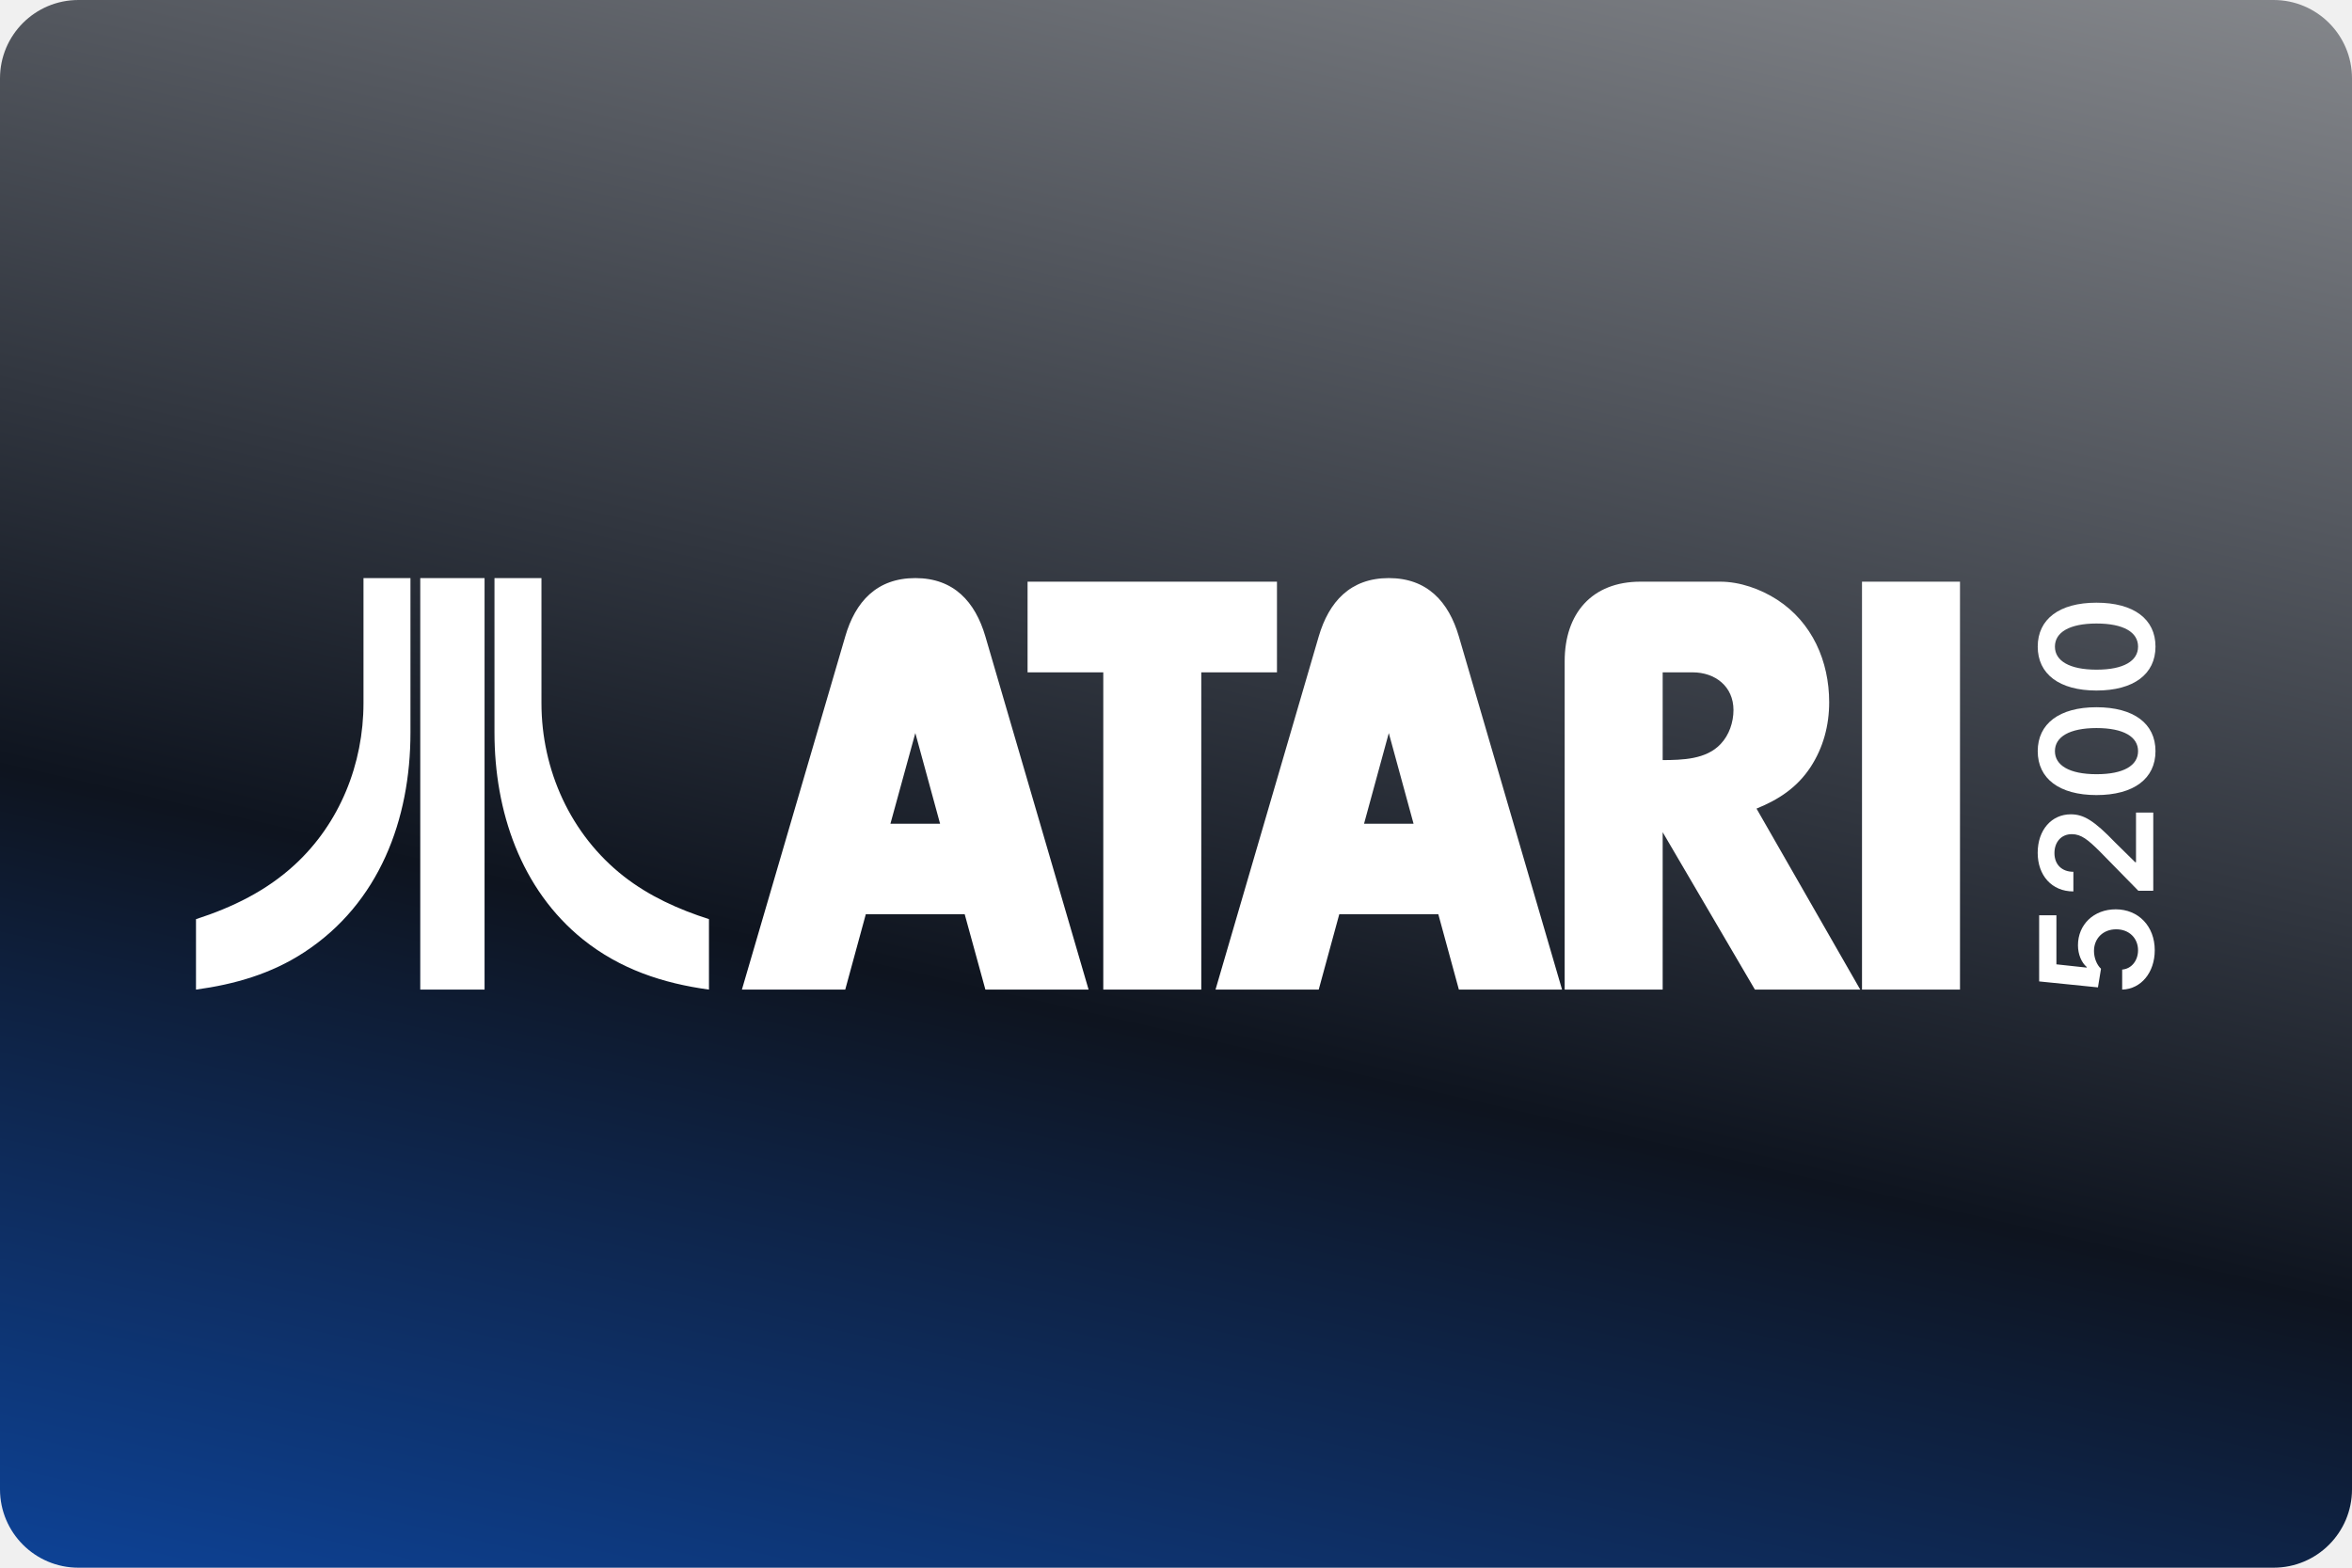
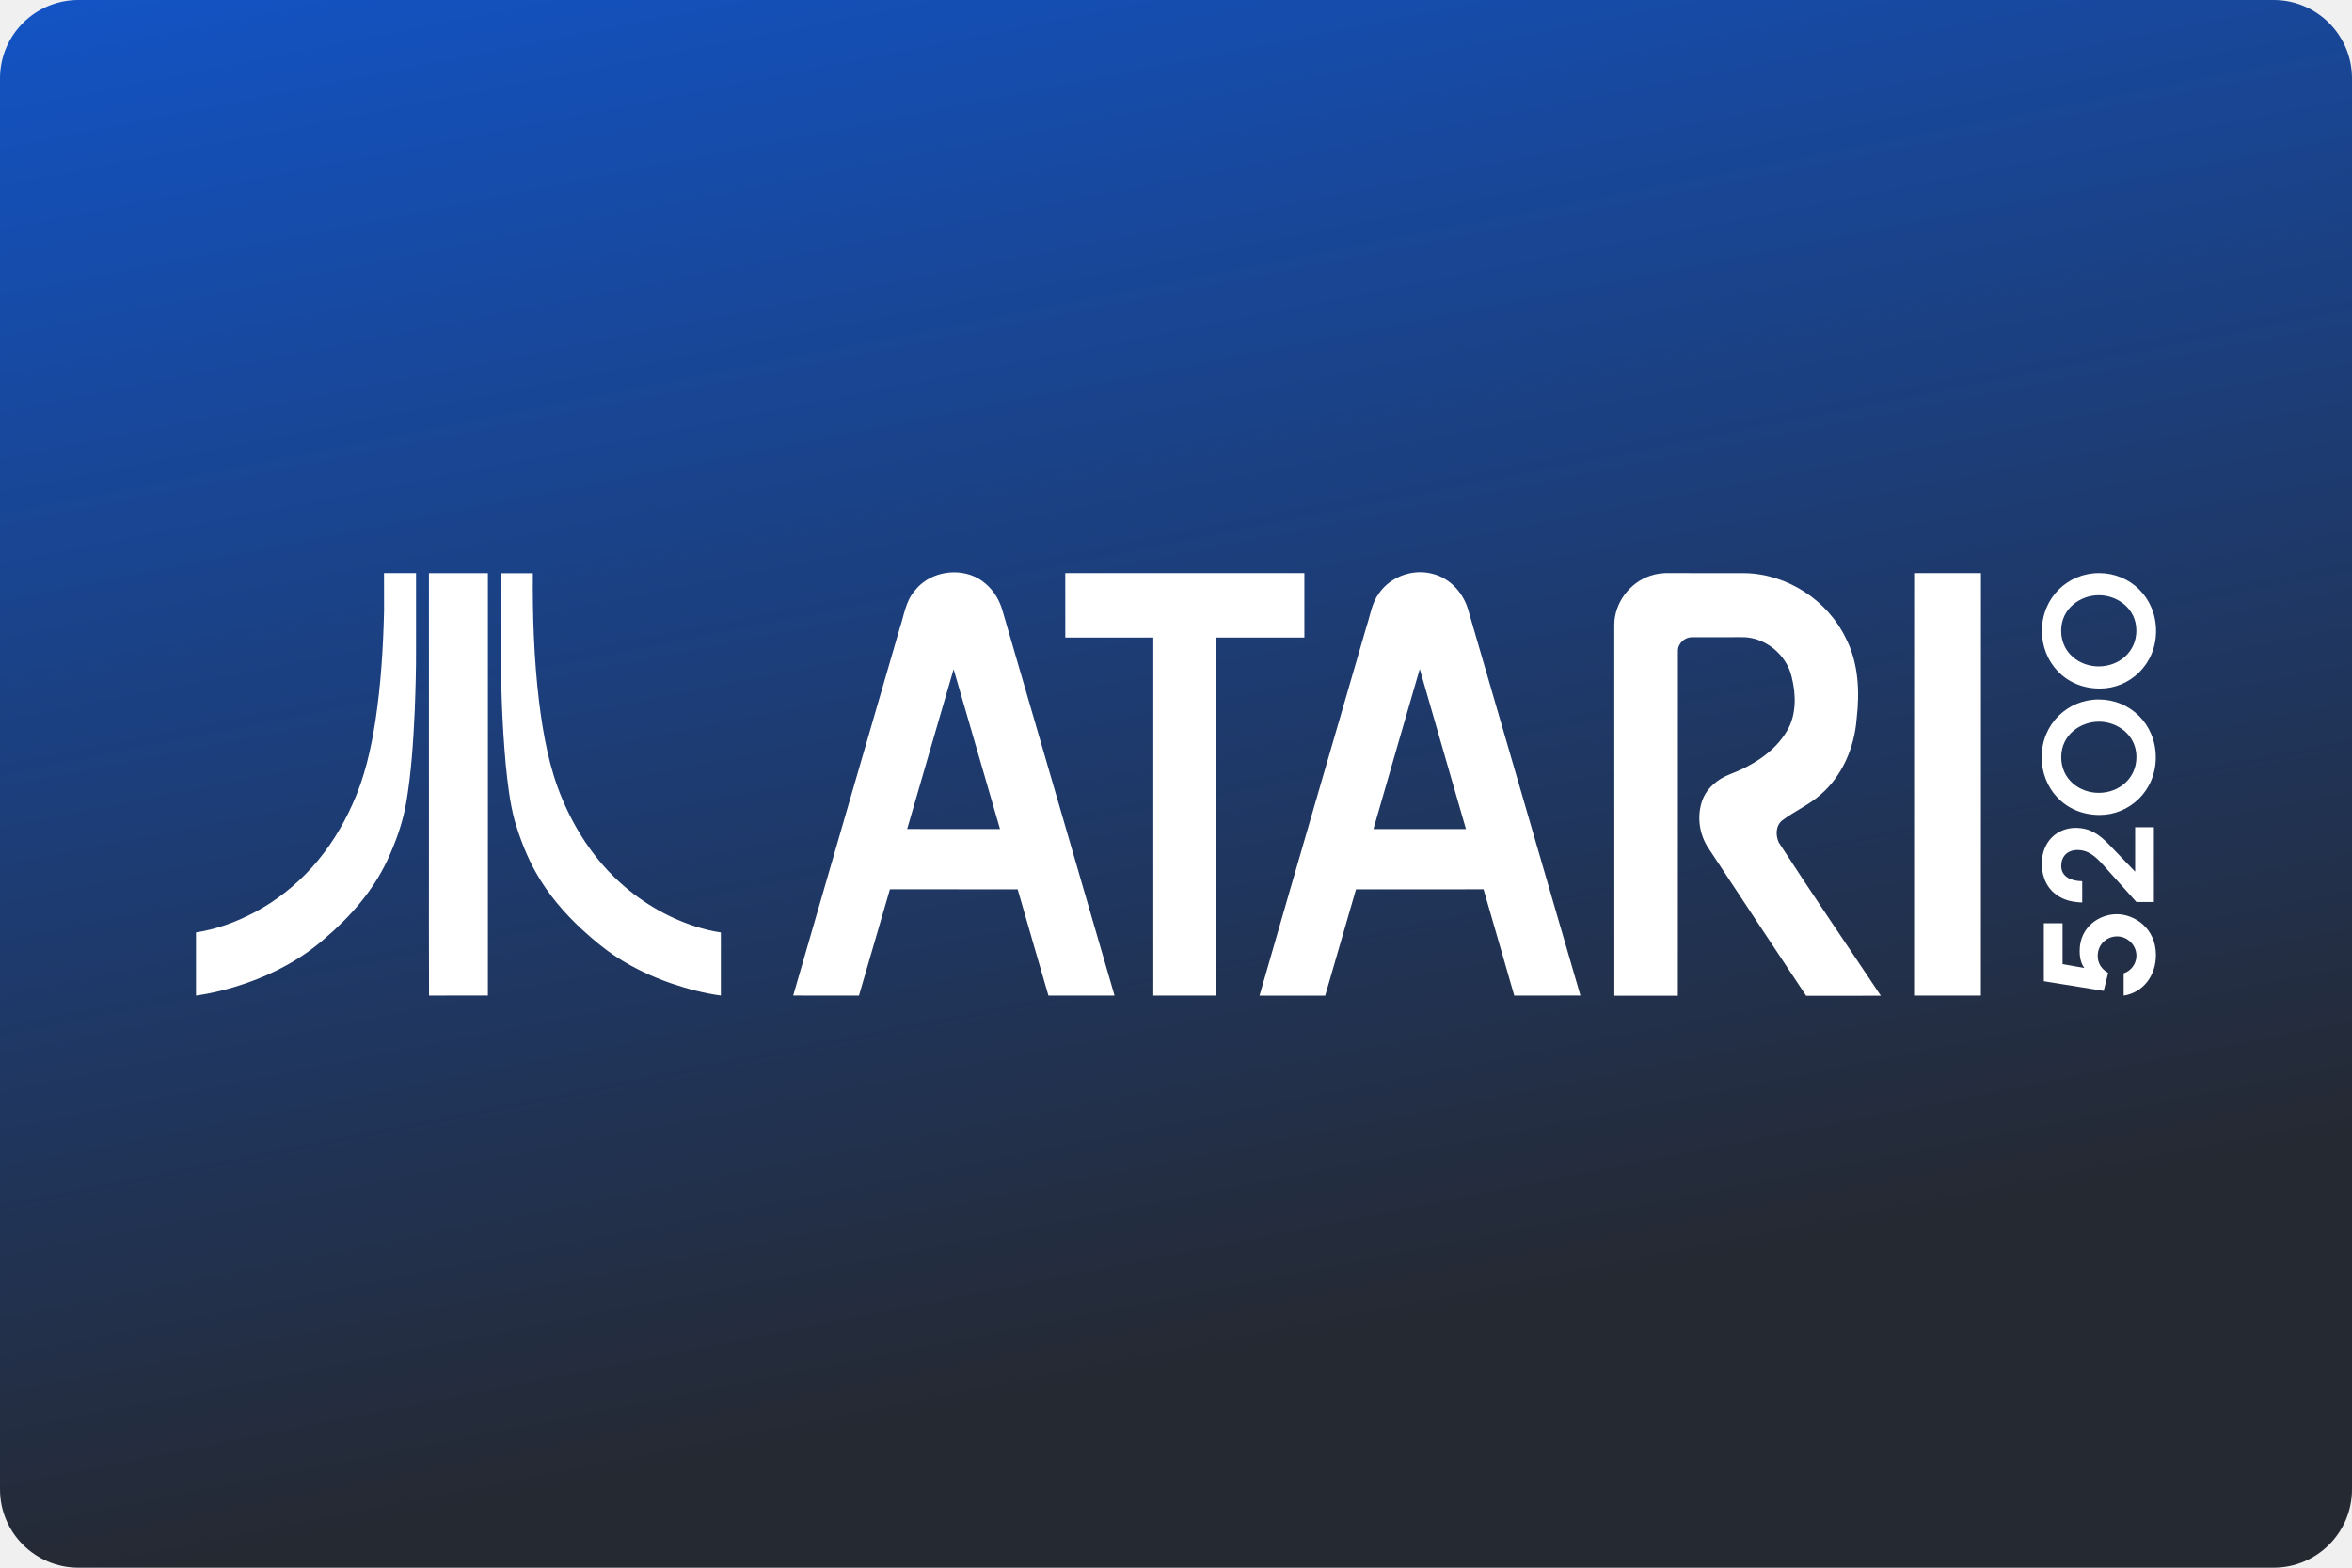
- <svg xmlns="http://www.w3.org/2000/svg" width="480" height="320" version="1.1" viewBox="0 0 480 320">
+ <svg xmlns="http://www.w3.org/2000/svg" width="480" height="320" version="1.1" viewBox="0 0 480 320" xml:space="preserve">
  <defs>
-     <linearGradient id="a" x1="116.42" x2="78.104" y1="-49.873" y2="117.04" gradientTransform="scale(3.7795)" gradientUnits="userSpaceOnUse">
-       <stop stop-color="#d4d4d4" offset="0" />
-       <stop stop-color="#0e141f" offset=".672" />
-       <stop stop-color="#0d52bf" offset="1" />
+     <linearGradient id="a" x1="83.33" x2="62.76" y1="69.97" y2="-33.96" gradientTransform="scale(3.78)" gradientUnits="userSpaceOnUse">
+       <stop stop-color="#252932" offset="0" />
+       <stop stop-color="#0e5ee9" offset="1" />
    </linearGradient>
  </defs>
-   <rect width="480" height="320" ry="16" fill="url(#a)" stroke-linecap="square" stroke-linejoin="round" stroke-width="2" style="paint-order:stroke fill markers" />
-   <g transform="matrix(0 -3.7795 3.7795 0 0 1.6185)" fill="#fff" stroke-width=".265" aria-label="5200">
-     <path d="m-50.892 116.35c1.302 0 2.21-0.884 2.21-2.108 0-1.185-0.824-2.038-1.942-2.038-0.499 0-0.941 0.198-1.17 0.469h-0.036l0.177-1.633h2.649v-0.932h-3.572l-0.322 3.175 1.007 0.165c0.207-0.229 0.598-0.382 0.968-0.379 0.676 3e-3 1.164 0.502 1.161 1.2 3e-3 0.689-0.472 1.179-1.131 1.179-0.556 0-1.004-0.352-1.043-0.857h-1.082c0.03 1.022 0.923 1.759 2.126 1.759z" />
-     <path d="m-47.678 116.27h4.221v-0.932h-2.682v-0.042l1.061-1.079c1.197-1.149 1.527-1.708 1.527-2.402 0-1.031-0.839-1.786-2.078-1.786-1.221 0-2.087 0.758-2.087 1.927h1.061c0-0.628 0.397-1.022 1.01-1.022 0.586 0 1.022 0.358 1.022 0.938 0 0.514-0.313 0.881-0.92 1.497l-2.138 2.096z" />
-     <path d="m-40.14 116.39c1.485 3e-3 2.372-1.17 2.372-3.19 0-2.008-0.893-3.169-2.372-3.169s-2.369 1.158-2.372 3.169c0 2.017 0.887 3.19 2.372 3.19zm0-0.941c-0.767 0-1.248-0.77-1.245-2.249 3e-3 -1.467 0.481-2.24 1.245-2.24 0.767 0 1.245 0.773 1.248 2.24 0 1.479-0.478 2.249-1.248 2.249z" />
-     <path d="m-34.494 116.39c1.485 3e-3 2.372-1.17 2.372-3.19 0-2.008-0.893-3.169-2.372-3.169-1.479 0-2.369 1.158-2.372 3.169 0 2.017 0.887 3.19 2.372 3.19zm0-0.941c-0.767 0-1.248-0.77-1.245-2.249 3e-3 -1.467 0.481-2.24 1.245-2.24 0.767 0 1.245 0.773 1.248 2.24 0 1.479-0.478 2.249-1.248 2.249z" />
-   </g>
-   <style type="text/css">.st0{fill:#FC0C18;}
- 	.st1{fill:#FC0C18;}</style>
-   <path d="m74.181 118v25.51c0 12.412-4.825 24.538-14.041 33.012-5.791 5.336-12.722 8.7-20.141 11.098v14.381c7.903-1.084 15.322-3.198 22.084-7.621 15.322-10.015 21.684-27.103 21.684-44.821v-31.557zm11.586 0v84h13.123v-84zm15.148 0v31.557c0 15.95 5.336 31.984 18.09 42.228 7.561 6.048 16.266 8.931 25.682 10.215v-14.381c-6.277-2.026-12.184-4.678-17.406-8.758-10.842-8.503-16.779-21.684-16.779-35.352v-25.51zm85.886 0c-7.871 0-12.247 4.818-14.303 11.926l-21.09 72.075h21.09l4.199-15.391h20.178l4.227 15.391h21.061l-21.061-72.075c-2.085-7.108-6.46-11.926-14.301-11.926zm96.627 0c-7.842 0-12.218 4.818-14.303 11.926l-21.061 72.075h21.061l4.199-15.391h20.209l4.199 15.391h21.057l-21.057-72.075c-2.085-7.108-6.463-11.926-14.305-11.926zm-73.72 0.732v18.508h15.451v64.758h20v-64.758h15.447v-18.508zm125.09 0c-9.956 0-15.477 6.525-15.477 16.246v67.022h20v-32.131l18.824 32.131h21.5l-21.172-36.947c4.552-1.851 8.278-4.289 11.039-8.488 2.585-3.966 3.789-8.489 3.789-13.219 0-8.37-3.461-16.3-10.629-20.94-3.377-2.174-7.577-3.674-11.631-3.674zm45.203 0v83.266h19.998v-83.266zm-40.679 18.508h6.109c4.61 0 8.34 2.878 8.34 7.693 0 2.498-0.882 5.11-2.615 6.932-2.966 3.172-7.81 3.26-11.834 3.289zm-152.52 12.393 5.051 18.502h-10.131zm96.627 0 5.051 18.502h-10.102z" fill="#fff" fill-rule="evenodd" stroke-width="3.78" />
+   <rect width="480" height="320" ry="16" fill="url(#a)" />
+   <path d="m290 116.8c-3.323-0.057-6.672 1.553-8.576 4.312-1.469 1.958-1.771 4.46-2.531 6.73-7.292 25.13-14.62 50.24-21.85 75.39h13.4c2.073-7.24 4.22-14.46 6.293-21.7 8.678-0.021 17.36-0.01 26.03-0.01 2.104 7.23 4.178 14.48 6.271 21.71 4.5-0.021 9 0.01 13.5-0.021-7.605-26.19-15.24-52.38-22.86-78.57-0.958-3.542-3.75-6.687-7.406-7.531-0.746-0.197-1.512-0.299-2.279-0.312zm-95.37 0.025c-3.014 0.024-6.035 1.31-7.922 3.725-1.886 2.136-2.209 5.053-3.084 7.668-7.271 24.99-14.51 50-21.75 75 4.479 0.01 8.947-6.4e-4 13.42 0.01 2.094-7.24 4.199-14.48 6.324-21.71 8.688 0.01 17.38-0.011 26.07 0.01 2.094 7.23 4.156 14.47 6.281 21.7 4.5-0.01 8.99 0 13.49 0-7.605-26.22-15.26-52.42-22.88-78.63-0.604-2.104-1.781-4.064-3.469-5.48-1.8-1.572-4.14-2.316-6.484-2.297zm22.77 0.152c0 4.396-6.4e-4 8.771 0.01 13.16 5.99 0 11.97-0.01 17.96 0v73.09h12.87v-73.09c5.99-0.01 11.97 0 17.96 0v-13.16h-48.79zm123.3 0c-1.313-0.031-2.626 0.114-3.865 0.541-4.188 1.344-7.345 5.511-7.387 9.959 0.021 25.26 0.001 50.51 0.012 75.78 4.323 0 8.636-0.01 12.96 0 0.021-23.46-0.011-46.93 0.01-70.39-0.021-1.521 1.396-2.822 2.896-2.791 3.313-0.021 6.636 0.011 9.959-0.01 4.813-0.167 9.353 3.509 10.38 8.176 0.885 3.604 0.979 7.658-0.969 10.94-2.563 4.375-7.124 7.145-11.76 8.916-2.427 0.948-4.615 2.772-5.521 5.262-1.167 3.24-0.635 7.021 1.312 9.865 6.625 10.01 13.21 20.05 19.87 30.04 5.084-0.021 10.17 6.4e-4 15.25-0.01-6.938-10.42-14.02-20.76-20.82-31.27-0.708-1.469-0.647-3.51 0.738-4.562 2.521-1.875 5.448-3.146 7.803-5.24 4.448-3.844 6.886-9.646 7.334-15.44 0.656-5.542 0.386-11.42-2.197-16.46-3.74-7.771-11.98-13.14-20.62-13.29-5.125-0.01-10.26 0.011-15.38-0.01zm49.94 0c0 28.75 6.4e-4 57.5-0.01 86.25 4.552 0 9.093-0.01 13.63 0 0.021-28.75 0.012-57.5 0.012-86.25h-13.64zm37.73 0c-6.365 0-11.65 5.011-11.65 11.8 0 6.25 4.646 11.77 11.83 11.77h0.021c6.011 0 11.44-4.854 11.44-11.74 0-6.855-5.282-11.83-11.65-11.83zm-350 0.01c-0.01 2.542 0.01 5.084 0.01 7.646-0.167 7.5-0.635 15.01-1.76 22.44-0.896 5.834-2.219 11.67-4.678 17.07-2.094 4.688-4.844 9.116-8.303 12.94-3.354 3.698-7.323 6.842-11.74 9.176-3.719 1.958-7.73 3.439-11.9 4.064v12.9c3.459-0.49 6.866-1.366 10.17-2.502 5.844-2.021 11.38-5 16.04-9.094 5.198-4.417 9.823-9.666 12.77-15.88 1.802-3.854 3.261-7.907 3.959-12.12 1.021-6.094 1.408-12.28 1.699-18.45 0.167-4.271 0.29-8.543 0.27-12.82 0-5.125 0.01-10.25 0-15.38-2.188 0-4.364-0.01-6.541 0zm21.2 0c-4.011 0.01-8.023-0.011-12.03 0.01 0.01 19.57 0 39.16 0 58.74 0.01 9.157-0.031 18.33 0.021 27.49 4-0.031 8.012 6.4e-4 12.01-0.01v-86.23zm2.676 0c0 4.709 6.3e-4 9.418-0.01 14.14-0.052 8.334 0.229 16.67 0.979 24.96 0.385 3.834 0.824 7.698 1.824 11.43 1.104 3.719 2.499 7.366 4.416 10.73 2.458 4.323 5.719 8.145 9.365 11.51 2.219 2.031 4.521 3.98 7.053 5.615 3.469 2.261 7.25 4.021 11.16 5.375 3.281 1.115 6.646 2 10.08 2.469v-12.88c-1.75-0.26-3.469-0.679-5.156-1.221-6.032-1.927-11.57-5.291-16.16-9.656-4.802-4.573-8.481-10.24-11.03-16.33-2.688-6.302-3.896-13.11-4.75-19.88-1.042-8.709-1.342-17.49-1.27-26.25h-6.502zm326.1 4.51c3.698 0 7.646 2.668 7.646 7.221 0 4.375-3.584 7.312-7.678 7.312h-0.021c-3.948 0-7.646-2.791-7.646-7.281 0-4.584 3.939-7.252 7.699-7.252zm-138.6 15.06c3.115 10.9 6.292 21.77 9.428 32.67-6.292 0-12.58 0.01-18.88 0 3.125-10.9 6.293-21.78 9.449-32.67zm-95.13 0.051c3.167 10.87 6.312 21.74 9.469 32.62-6.313 0-12.62 0.021-18.95-0.01 3.167-10.87 6.291-21.75 9.479-32.61zm233.7 6.168c-6.365 0-11.65 5.011-11.65 11.8 0 6.25 4.646 11.77 11.83 11.77h0.021c6.011 0 11.44-4.854 11.44-11.74 0-6.865-5.282-11.83-11.65-11.83zm0.043 4.531c3.698 0 7.646 2.666 7.646 7.219 0 4.375-3.584 7.312-7.678 7.312h-0.021c-3.948 0-7.646-2.791-7.646-7.281 0-4.584 3.939-7.25 7.699-7.25zm7.385 21.55v9.074c-1.729-1.781-3.427-3.573-5.125-5.334-2.521-2.646-4.374-3.584-6.979-3.615-3.709 0-6.949 2.677-6.949 7.375 0 1.615 0.479 4.523 3 6.283 1.667 1.24 3.521 1.51 5.25 1.572v-4.334c-2.313-0.031-4.281-0.937-4.281-3.125 0-1.854 1.157-3.25 3.365-3.25 2.573 0.031 4.125 1.823 6.094 4.062 1.969 2.188 3.918 4.365 5.887 6.553h3.562v-15.26h-3.824zm-3.803 17.75c-3.302 0-7.52 2.427-7.52 7.49 0 1.948 0.51 2.822 0.938 3.488l-4.428-0.791v-8.334h-3.824v11.83l12.22 1.969 0.906-3.666c-1.761-1-2.125-2.428-2.125-3.49 0-2.396 1.885-3.969 3.947-3.969 2.156 0 3.949 1.812 3.949 3.938 0 1.604-1.053 3.114-2.605 3.604v4.553c3.886-0.604 6.584-3.948 6.584-8.281 0-5.521-4.376-8.344-8.043-8.344z" fill="#fff" />
</svg>
